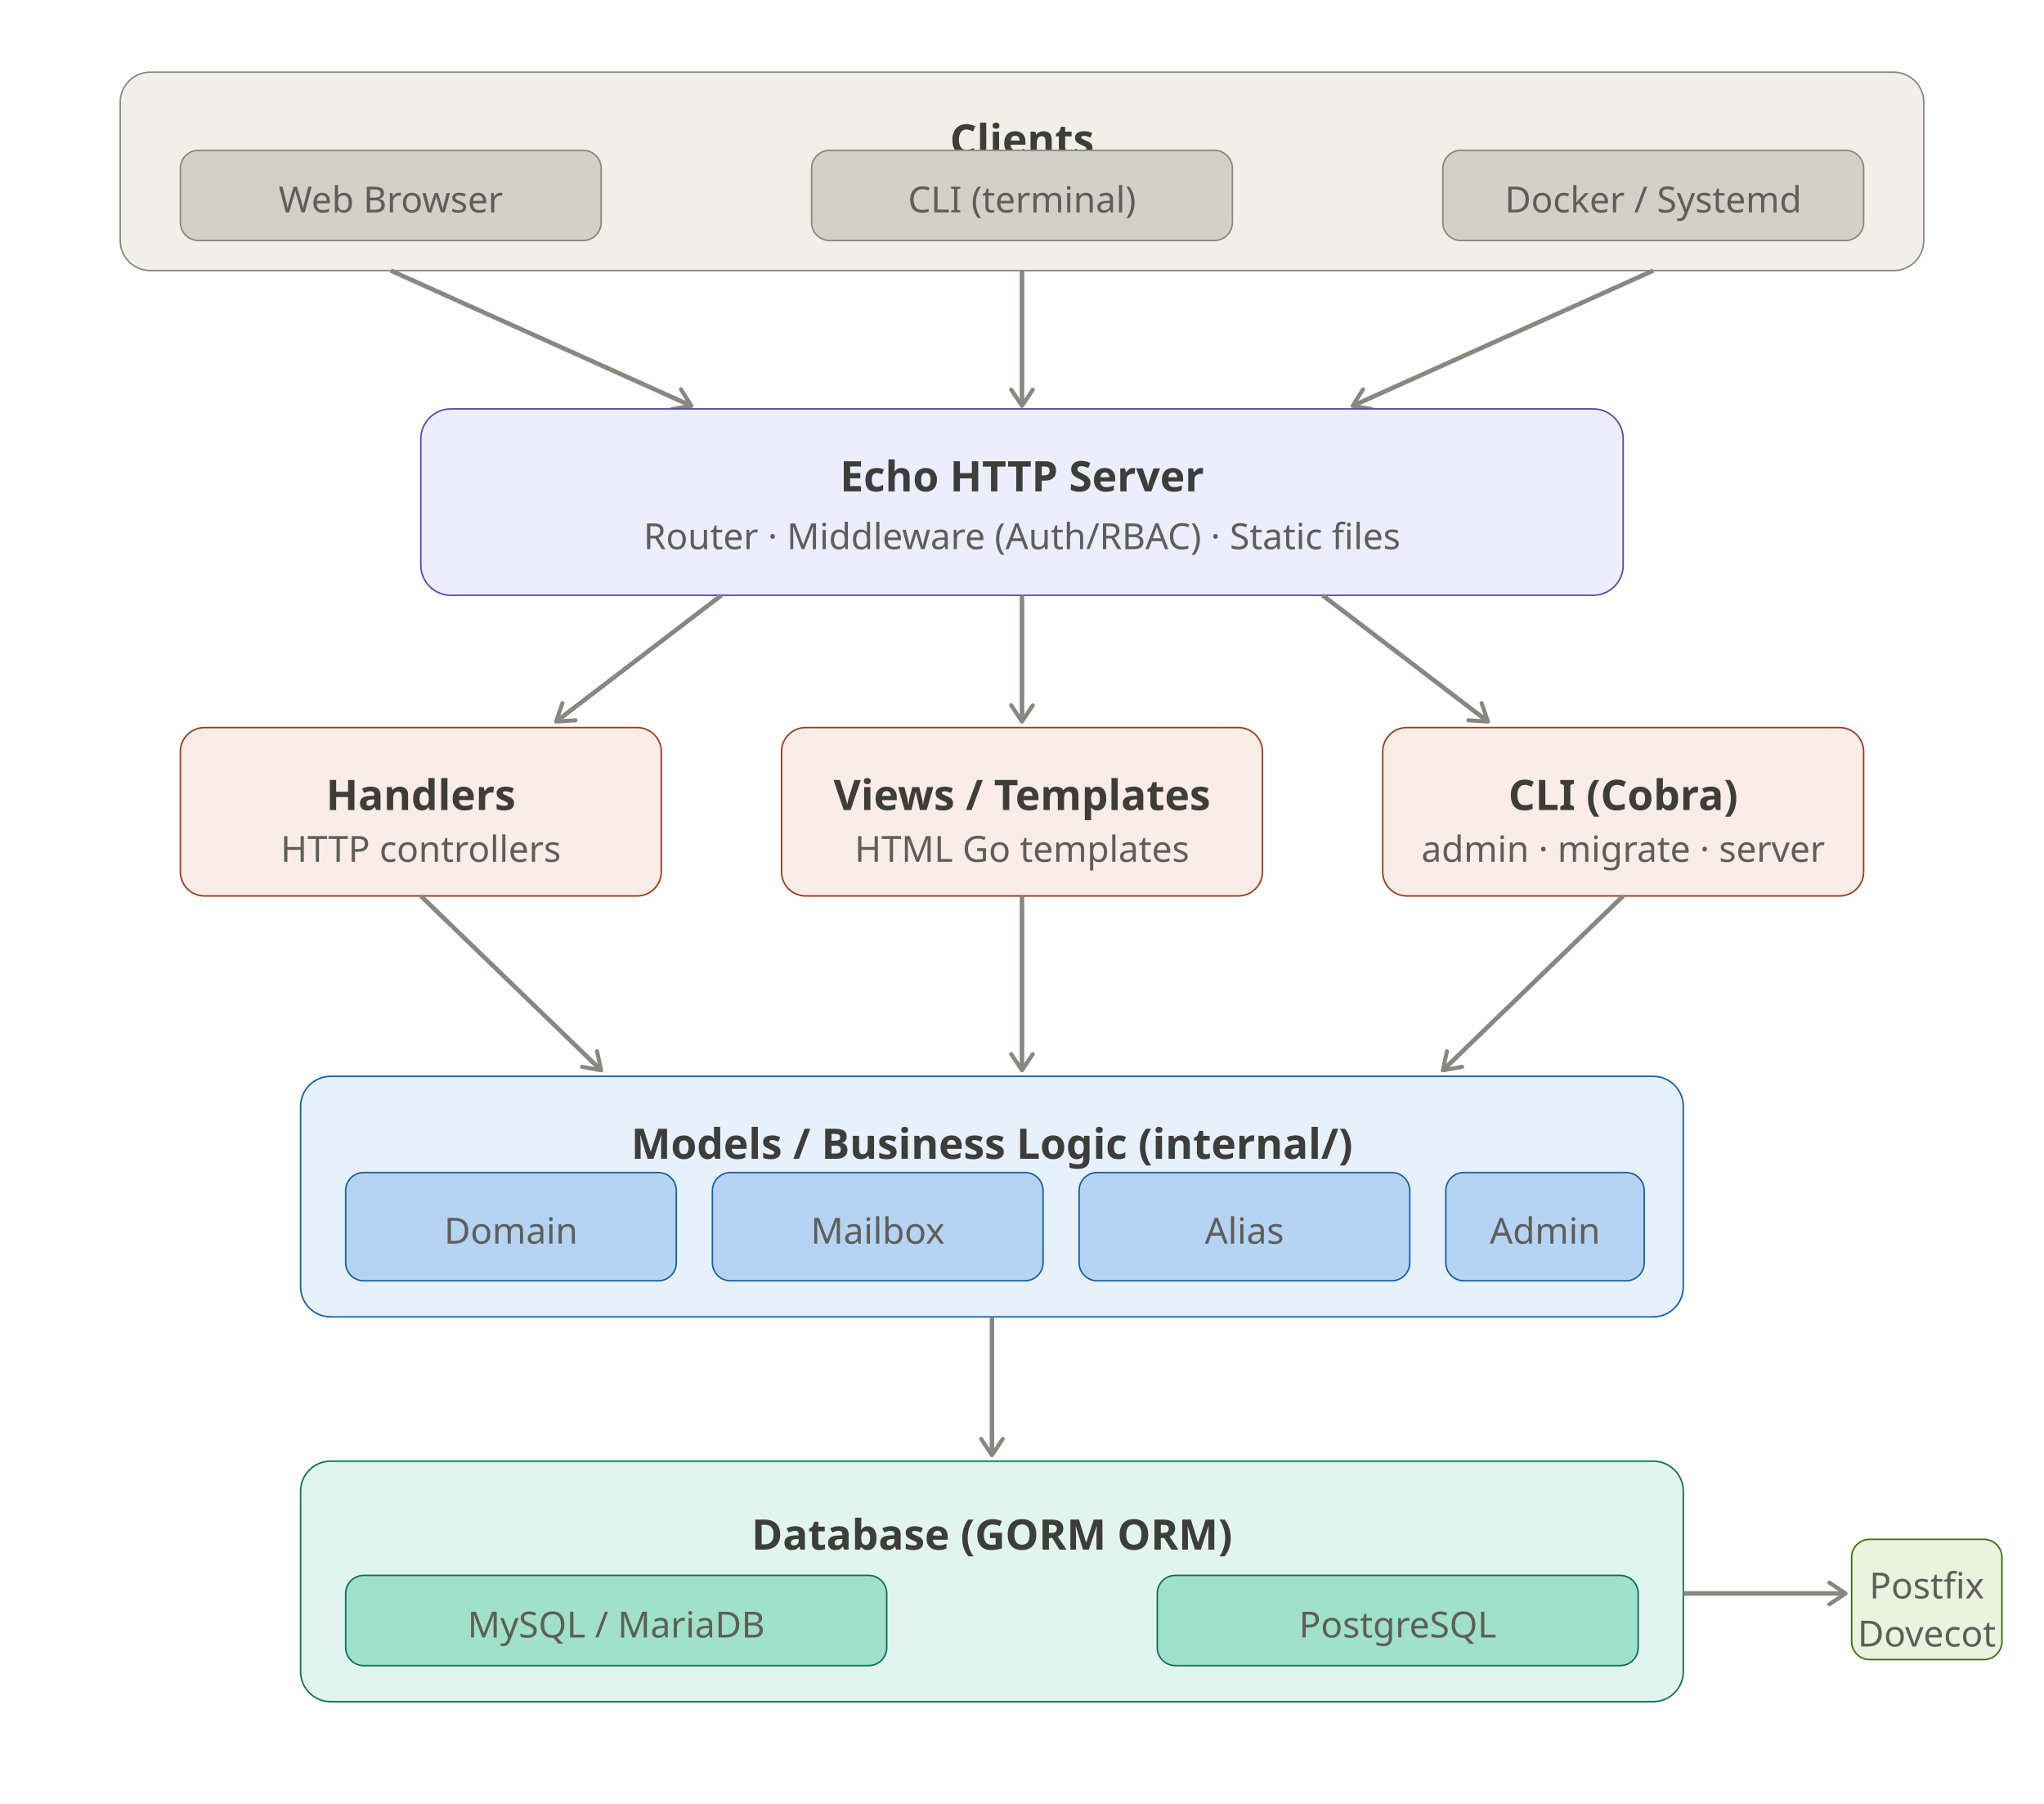
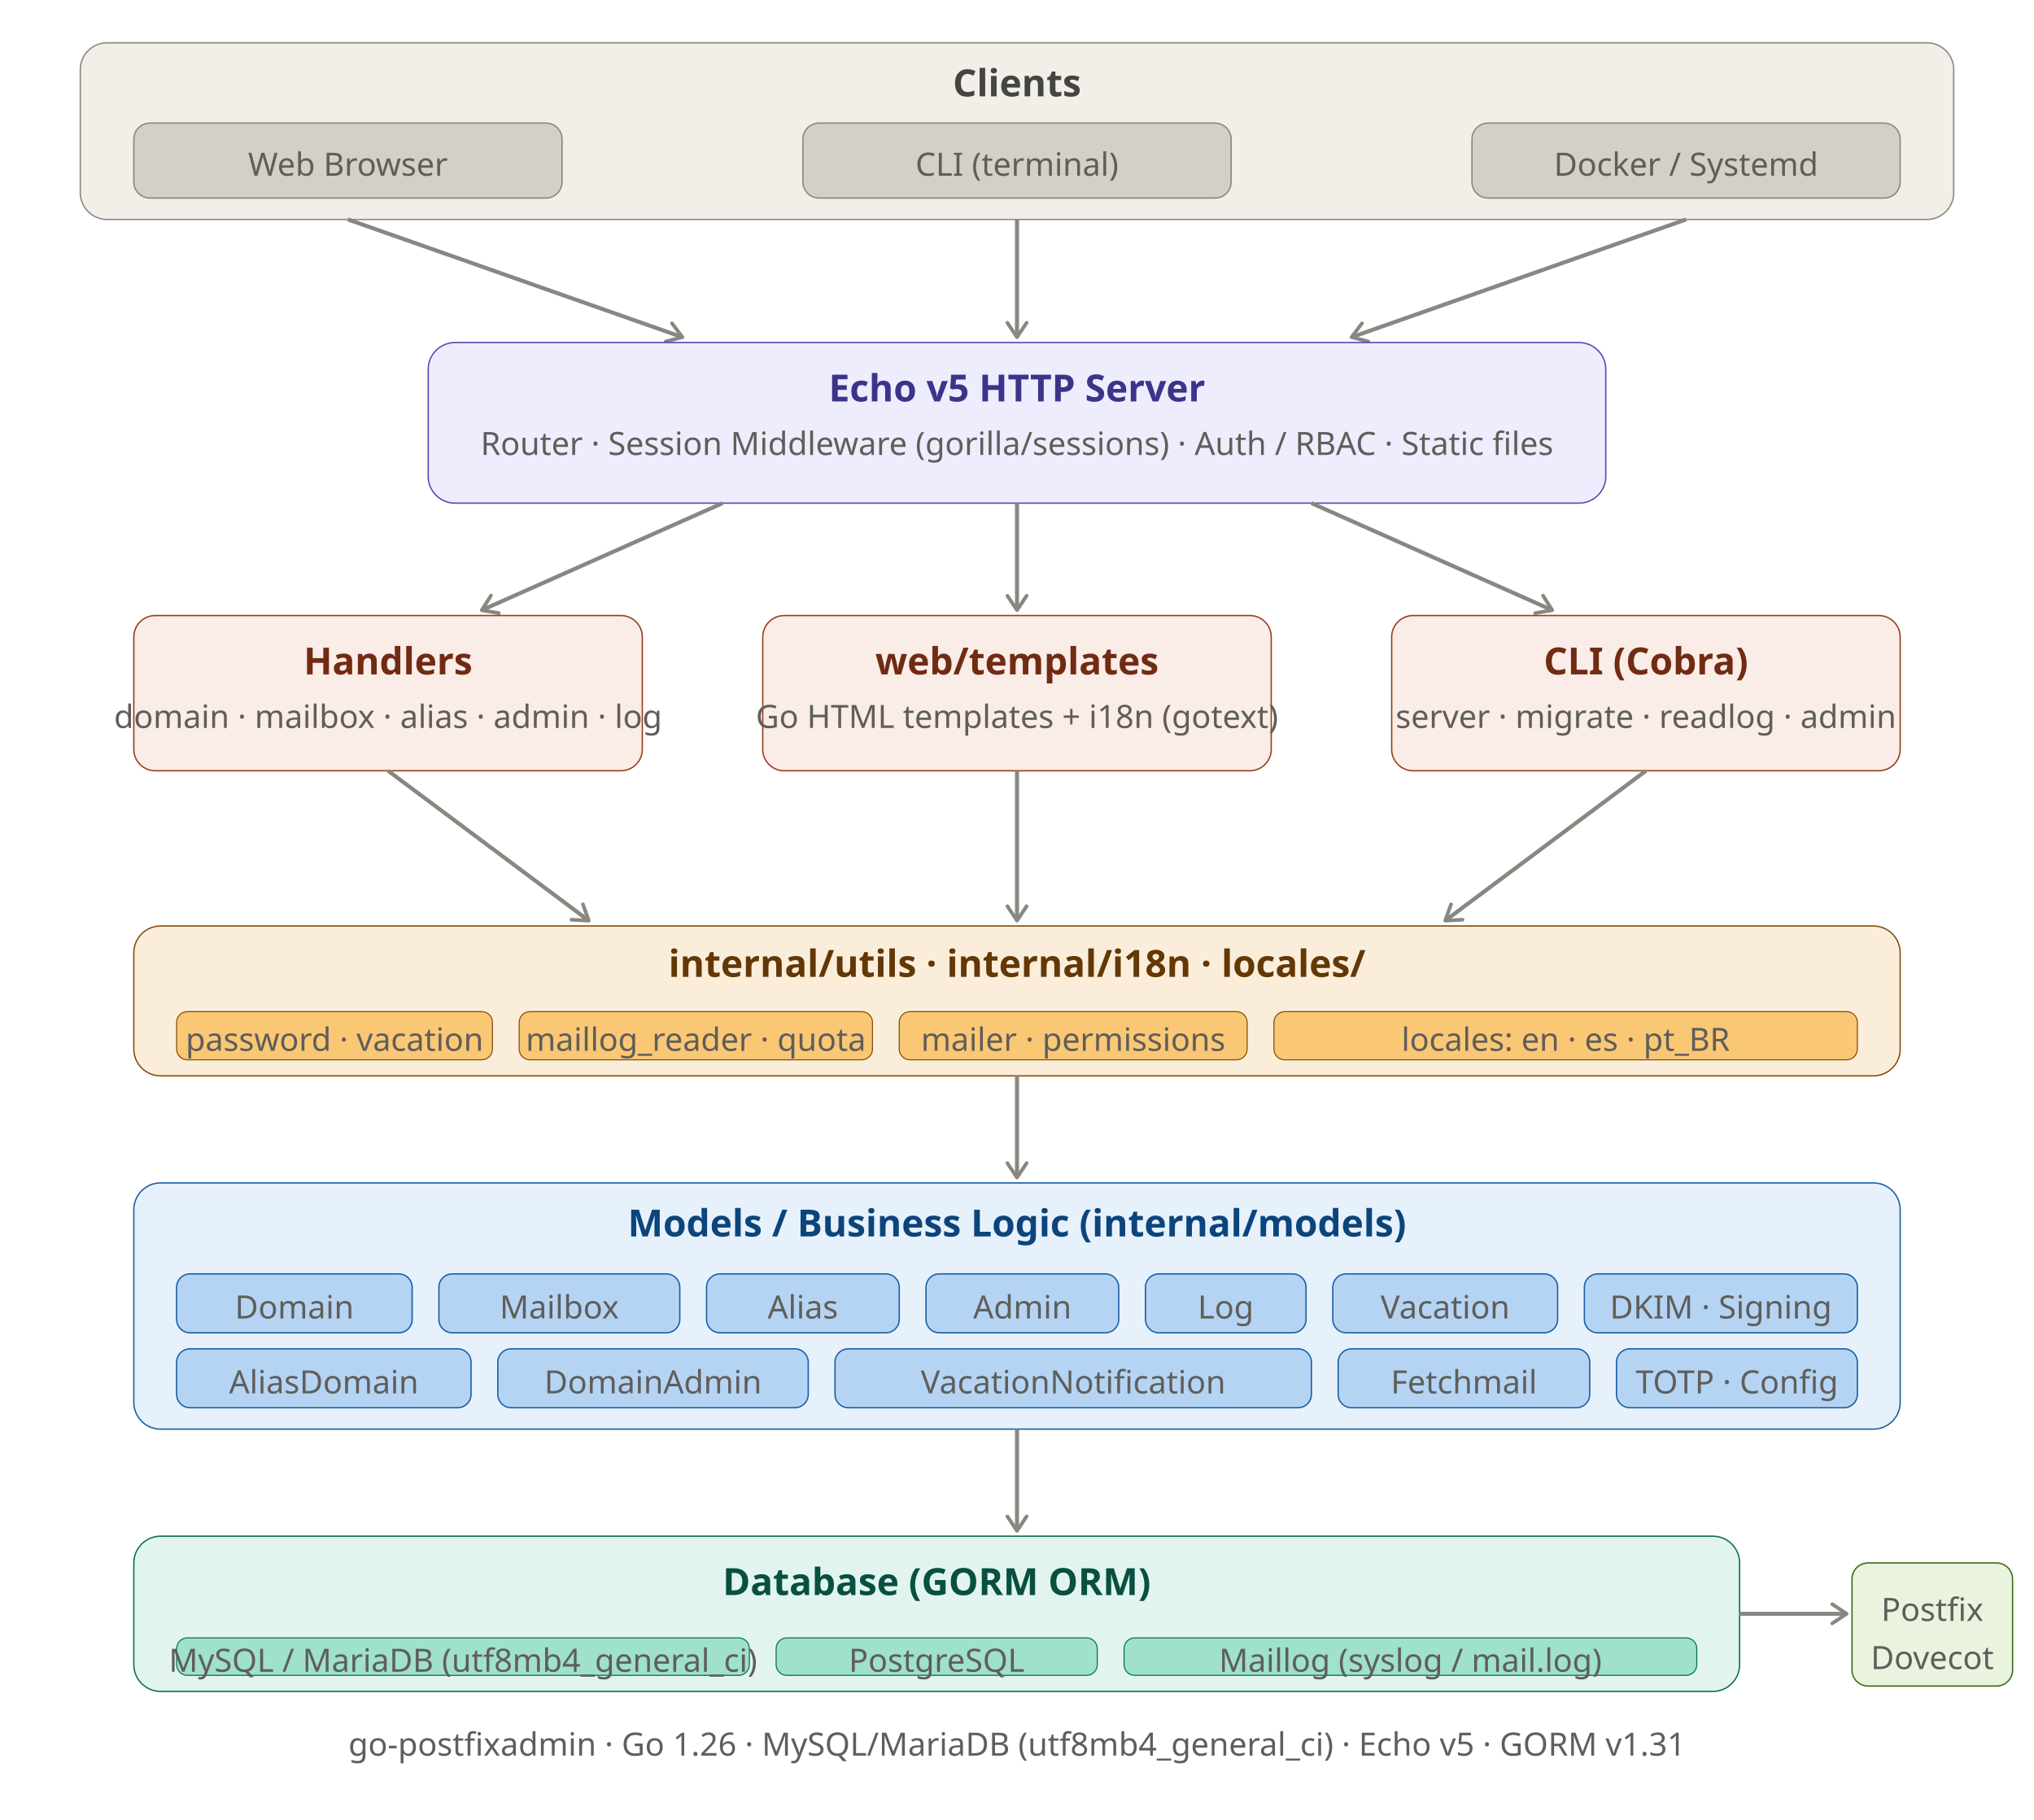
- <svg xmlns="http://www.w3.org/2000/svg" width="100%" viewBox="0 0 680 600">
+ <svg xmlns="http://www.w3.org/2000/svg" width="100%" viewBox="0 0 760 680">
  <defs>
    <style>
-     .t  { font-family: sans-serif; font-size: 14px; font-weight: 400; fill: #3d3d3a; }
    .ts { font-family: sans-serif; font-size: 12px; font-weight: 400; fill: #5f5e5a; }
-     .th { font-family: sans-serif; font-size: 14px; font-weight: 600; fill: #3d3d3a; }
+     .th { font-family: sans-serif; font-size: 14px; font-weight: 600; }
    .arr { fill: none; stroke: #888780; stroke-width: 1.5; }
  </style>
    <marker id="arrow" viewBox="0 0 10 10" refX="8" refY="5" markerWidth="6" markerHeight="6" orient="auto-start-reverse">
      <path d="M2 1L8 5L2 9" fill="none" stroke="#888780" stroke-width="1.5" stroke-linecap="round" stroke-linejoin="round" />
    </marker>
  </defs>
-   <rect x="40" y="24" width="600" height="66" rx="10" fill="#f1efe8" stroke="#888780" stroke-width="0.5" />
-   <text class="th" x="340" y="46" text-anchor="middle" dominant-baseline="central" fill="#444441">Clients</text>
-   <rect x="60" y="50" width="140" height="30" rx="6" fill="#d3d1c7" stroke="#888780" stroke-width="0.5" />
-   <text class="ts" x="130" y="66" text-anchor="middle" dominant-baseline="central" fill="#2c2c2a">Web Browser</text>
-   <rect x="270" y="50" width="140" height="30" rx="6" fill="#d3d1c7" stroke="#888780" stroke-width="0.5" />
-   <text class="ts" x="340" y="66" text-anchor="middle" dominant-baseline="central" fill="#2c2c2a">CLI (terminal)</text>
-   <rect x="480" y="50" width="140" height="30" rx="6" fill="#d3d1c7" stroke="#888780" stroke-width="0.5" />
-   <text class="ts" x="550" y="66" text-anchor="middle" dominant-baseline="central" fill="#2c2c2a">Docker / Systemd</text>
-   <line x1="130" y1="90" x2="230" y2="135" class="arr" marker-end="url(#arrow)" />
-   <line x1="340" y1="90" x2="340" y2="135" class="arr" marker-end="url(#arrow)" />
-   <line x1="550" y1="90" x2="450" y2="135" class="arr" marker-end="url(#arrow)" />
-   <rect x="140" y="136" width="400" height="62" rx="10" fill="#eeedfe" stroke="#534ab7" stroke-width="0.5" />
-   <text class="th" x="340" y="158" text-anchor="middle" dominant-baseline="central" fill="#3c3489">Echo HTTP Server</text>
-   <text class="ts" x="340" y="178" text-anchor="middle" dominant-baseline="central" fill="#534ab7">Router · Middleware (Auth/RBAC) · Static files</text>
-   <line x1="240" y1="198" x2="185" y2="240" class="arr" marker-end="url(#arrow)" />
-   <line x1="340" y1="198" x2="340" y2="240" class="arr" marker-end="url(#arrow)" />
-   <line x1="440" y1="198" x2="495" y2="240" class="arr" marker-end="url(#arrow)" />
-   <rect x="60" y="242" width="160" height="56" rx="8" fill="#faece7" stroke="#993c1d" stroke-width="0.5" />
-   <text class="th" x="140" y="264" text-anchor="middle" dominant-baseline="central" fill="#712b13">Handlers</text>
-   <text class="ts" x="140" y="282" text-anchor="middle" dominant-baseline="central" fill="#993c1d">HTTP controllers</text>
-   <rect x="260" y="242" width="160" height="56" rx="8" fill="#faece7" stroke="#993c1d" stroke-width="0.5" />
-   <text class="th" x="340" y="264" text-anchor="middle" dominant-baseline="central" fill="#712b13">Views / Templates</text>
-   <text class="ts" x="340" y="282" text-anchor="middle" dominant-baseline="central" fill="#993c1d">HTML Go templates</text>
-   <rect x="460" y="242" width="160" height="56" rx="8" fill="#faece7" stroke="#993c1d" stroke-width="0.5" />
-   <text class="th" x="540" y="264" text-anchor="middle" dominant-baseline="central" fill="#712b13">CLI (Cobra)</text>
-   <text class="ts" x="540" y="282" text-anchor="middle" dominant-baseline="central" fill="#993c1d">admin · migrate · server</text>
-   <line x1="140" y1="298" x2="200" y2="356" class="arr" marker-end="url(#arrow)" />
-   <line x1="340" y1="298" x2="340" y2="356" class="arr" marker-end="url(#arrow)" />
-   <line x1="540" y1="298" x2="480" y2="356" class="arr" marker-end="url(#arrow)" />
-   <rect x="100" y="358" width="460" height="80" rx="10" fill="#e6f1fb" stroke="#185fa5" stroke-width="0.5" />
-   <text class="th" x="330" y="380" text-anchor="middle" dominant-baseline="central" fill="#0c447c">Models / Business Logic (internal/)</text>
-   <rect x="115" y="390" width="110" height="36" rx="6" fill="#b5d4f4" stroke="#185fa5" stroke-width="0.5" />
-   <text class="ts" x="170" y="409" text-anchor="middle" dominant-baseline="central" fill="#0c447c">Domain</text>
-   <rect x="237" y="390" width="110" height="36" rx="6" fill="#b5d4f4" stroke="#185fa5" stroke-width="0.5" />
-   <text class="ts" x="292" y="409" text-anchor="middle" dominant-baseline="central" fill="#0c447c">Mailbox</text>
-   <rect x="359" y="390" width="110" height="36" rx="6" fill="#b5d4f4" stroke="#185fa5" stroke-width="0.5" />
-   <text class="ts" x="414" y="409" text-anchor="middle" dominant-baseline="central" fill="#0c447c">Alias</text>
-   <rect x="481" y="390" width="66" height="36" rx="6" fill="#b5d4f4" stroke="#185fa5" stroke-width="0.5" />
-   <text class="ts" x="514" y="409" text-anchor="middle" dominant-baseline="central" fill="#0c447c">Admin</text>
-   <line x1="330" y1="438" x2="330" y2="484" class="arr" marker-end="url(#arrow)" />
-   <rect x="100" y="486" width="460" height="80" rx="10" fill="#e1f5ee" stroke="#0f6e56" stroke-width="0.5" />
-   <text class="th" x="330" y="510" text-anchor="middle" dominant-baseline="central" fill="#085041">Database (GORM ORM)</text>
-   <rect x="115" y="524" width="180" height="30" rx="6" fill="#9fe1cb" stroke="#0f6e56" stroke-width="0.5" />
-   <text class="ts" x="205" y="540" text-anchor="middle" dominant-baseline="central" fill="#04342c">MySQL / MariaDB</text>
-   <rect x="385" y="524" width="160" height="30" rx="6" fill="#9fe1cb" stroke="#0f6e56" stroke-width="0.5" />
-   <text class="ts" x="465" y="540" text-anchor="middle" dominant-baseline="central" fill="#04342c">PostgreSQL</text>
-   <line x1="560" y1="530" x2="614" y2="530" class="arr" marker-end="url(#arrow)" />
-   <rect x="616" y="512" width="50" height="40" rx="6" fill="#eaf3de" stroke="#3b6d11" stroke-width="0.5" />
-   <text class="ts" x="641" y="527" text-anchor="middle" dominant-baseline="central" fill="#27500a">Postfix</text>
-   <text class="ts" x="641" y="543" text-anchor="middle" dominant-baseline="central" fill="#27500a">Dovecot</text>
+   <rect x="30" y="16" width="700" height="66" rx="10" fill="#f1efe8" stroke="#888780" stroke-width="0.5" />
+   <text class="th" x="380" y="36" text-anchor="middle" fill="#444441">Clients</text>
+   <rect x="50" y="46" width="160" height="28" rx="6" fill="#d3d1c7" stroke="#888780" stroke-width="0.5" />
+   <text class="ts" x="130" y="61" text-anchor="middle" dominant-baseline="central" fill="#2c2c2a">Web Browser</text>
+   <rect x="300" y="46" width="160" height="28" rx="6" fill="#d3d1c7" stroke="#888780" stroke-width="0.5" />
+   <text class="ts" x="380" y="61" text-anchor="middle" dominant-baseline="central" fill="#2c2c2a">CLI (terminal)</text>
+   <rect x="550" y="46" width="160" height="28" rx="6" fill="#d3d1c7" stroke="#888780" stroke-width="0.5" />
+   <text class="ts" x="630" y="61" text-anchor="middle" dominant-baseline="central" fill="#2c2c2a">Docker / Systemd</text>
+   <line x1="130" y1="82" x2="255" y2="126" class="arr" marker-end="url(#arrow)" />
+   <line x1="380" y1="82" x2="380" y2="126" class="arr" marker-end="url(#arrow)" />
+   <line x1="630" y1="82" x2="505" y2="126" class="arr" marker-end="url(#arrow)" />
+   <rect x="160" y="128" width="440" height="60" rx="10" fill="#eeedfe" stroke="#534ab7" stroke-width="0.5" />
+   <text class="th" x="380" y="150" text-anchor="middle" fill="#3c3489">Echo v5 HTTP Server</text>
+   <text class="ts" x="380" y="170" text-anchor="middle" fill="#534ab7">Router · Session Middleware (gorilla/sessions) · Auth / RBAC · Static files</text>
+   <line x1="270" y1="188" x2="180" y2="228" class="arr" marker-end="url(#arrow)" />
+   <line x1="380" y1="188" x2="380" y2="228" class="arr" marker-end="url(#arrow)" />
+   <line x1="490" y1="188" x2="580" y2="228" class="arr" marker-end="url(#arrow)" />
+   <rect x="50" y="230" width="190" height="58" rx="8" fill="#faece7" stroke="#993c1d" stroke-width="0.5" />
+   <text class="th" x="145" y="252" text-anchor="middle" fill="#712b13">Handlers</text>
+   <text class="ts" x="145" y="272" text-anchor="middle" fill="#993c1d">domain · mailbox · alias · admin · log</text>
+   <rect x="285" y="230" width="190" height="58" rx="8" fill="#faece7" stroke="#993c1d" stroke-width="0.5" />
+   <text class="th" x="380" y="252" text-anchor="middle" fill="#712b13">web/templates</text>
+   <text class="ts" x="380" y="272" text-anchor="middle" fill="#993c1d">Go HTML templates + i18n (gotext)</text>
+   <rect x="520" y="230" width="190" height="58" rx="8" fill="#faece7" stroke="#993c1d" stroke-width="0.5" />
+   <text class="th" x="615" y="252" text-anchor="middle" fill="#712b13">CLI (Cobra)</text>
+   <text class="ts" x="615" y="272" text-anchor="middle" fill="#993c1d">server · migrate · readlog · admin</text>
+   <line x1="145" y1="288" x2="220" y2="344" class="arr" marker-end="url(#arrow)" />
+   <line x1="380" y1="288" x2="380" y2="344" class="arr" marker-end="url(#arrow)" />
+   <line x1="615" y1="288" x2="540" y2="344" class="arr" marker-end="url(#arrow)" />
+   <rect x="50" y="346" width="660" height="56" rx="10" fill="#faeeda" stroke="#854f0b" stroke-width="0.5" />
+   <text class="th" x="380" y="365" text-anchor="middle" fill="#633806">internal/utils · internal/i18n · locales/</text>
+   <rect x="66" y="378" width="118" height="18" rx="4" fill="#fac775" stroke="#854f0b" stroke-width="0.4" />
+   <text class="ts" x="125" y="388" text-anchor="middle" dominant-baseline="central" fill="#633806">password · vacation</text>
+   <rect x="194" y="378" width="132" height="18" rx="4" fill="#fac775" stroke="#854f0b" stroke-width="0.4" />
+   <text class="ts" x="260" y="388" text-anchor="middle" dominant-baseline="central" fill="#633806">maillog_reader · quota</text>
+   <rect x="336" y="378" width="130" height="18" rx="4" fill="#fac775" stroke="#854f0b" stroke-width="0.4" />
+   <text class="ts" x="401" y="388" text-anchor="middle" dominant-baseline="central" fill="#633806">mailer · permissions</text>
+   <rect x="476" y="378" width="218" height="18" rx="4" fill="#fac775" stroke="#854f0b" stroke-width="0.4" />
+   <text class="ts" x="585" y="388" text-anchor="middle" dominant-baseline="central" fill="#633806">locales: en · es · pt_BR</text>
+   <line x1="380" y1="402" x2="380" y2="440" class="arr" marker-end="url(#arrow)" />
+   <rect x="50" y="442" width="660" height="92" rx="10" fill="#e6f1fb" stroke="#185fa5" stroke-width="0.5" />
+   <text class="th" x="380" y="462" text-anchor="middle" fill="#0c447c">Models / Business Logic  (internal/models)</text>
+   <rect x="66" y="476" width="88" height="22" rx="5" fill="#b5d4f4" stroke="#185fa5" stroke-width="0.5" />
+   <text class="ts" x="110" y="488" text-anchor="middle" dominant-baseline="central" fill="#0c447c">Domain</text>
+   <rect x="164" y="476" width="90" height="22" rx="5" fill="#b5d4f4" stroke="#185fa5" stroke-width="0.5" />
+   <text class="ts" x="209" y="488" text-anchor="middle" dominant-baseline="central" fill="#0c447c">Mailbox</text>
+   <rect x="264" y="476" width="72" height="22" rx="5" fill="#b5d4f4" stroke="#185fa5" stroke-width="0.5" />
+   <text class="ts" x="300" y="488" text-anchor="middle" dominant-baseline="central" fill="#0c447c">Alias</text>
+   <rect x="346" y="476" width="72" height="22" rx="5" fill="#b5d4f4" stroke="#185fa5" stroke-width="0.5" />
+   <text class="ts" x="382" y="488" text-anchor="middle" dominant-baseline="central" fill="#0c447c">Admin</text>
+   <rect x="428" y="476" width="60" height="22" rx="5" fill="#b5d4f4" stroke="#185fa5" stroke-width="0.5" />
+   <text class="ts" x="458" y="488" text-anchor="middle" dominant-baseline="central" fill="#0c447c">Log</text>
+   <rect x="498" y="476" width="84" height="22" rx="5" fill="#b5d4f4" stroke="#185fa5" stroke-width="0.5" />
+   <text class="ts" x="540" y="488" text-anchor="middle" dominant-baseline="central" fill="#0c447c">Vacation</text>
+   <rect x="592" y="476" width="102" height="22" rx="5" fill="#b5d4f4" stroke="#185fa5" stroke-width="0.5" />
+   <text class="ts" x="643" y="488" text-anchor="middle" dominant-baseline="central" fill="#0c447c">DKIM · Signing</text>
+   <rect x="66" y="504" width="110" height="22" rx="5" fill="#b5d4f4" stroke="#185fa5" stroke-width="0.5" />
+   <text class="ts" x="121" y="516" text-anchor="middle" dominant-baseline="central" fill="#0c447c">AliasDomain</text>
+   <rect x="186" y="504" width="116" height="22" rx="5" fill="#b5d4f4" stroke="#185fa5" stroke-width="0.5" />
+   <text class="ts" x="244" y="516" text-anchor="middle" dominant-baseline="central" fill="#0c447c">DomainAdmin</text>
+   <rect x="312" y="504" width="178" height="22" rx="5" fill="#b5d4f4" stroke="#185fa5" stroke-width="0.5" />
+   <text class="ts" x="401" y="516" text-anchor="middle" dominant-baseline="central" fill="#0c447c">VacationNotification</text>
+   <rect x="500" y="504" width="94" height="22" rx="5" fill="#b5d4f4" stroke="#185fa5" stroke-width="0.5" />
+   <text class="ts" x="547" y="516" text-anchor="middle" dominant-baseline="central" fill="#0c447c">Fetchmail</text>
+   <rect x="604" y="504" width="90" height="22" rx="5" fill="#b5d4f4" stroke="#185fa5" stroke-width="0.5" />
+   <text class="ts" x="649" y="516" text-anchor="middle" dominant-baseline="central" fill="#0c447c">TOTP · Config</text>
+   <line x1="380" y1="534" x2="380" y2="572" class="arr" marker-end="url(#arrow)" />
+   <rect x="50" y="574" width="600" height="58" rx="10" fill="#e1f5ee" stroke="#0f6e56" stroke-width="0.5" />
+   <text class="th" x="350" y="596" text-anchor="middle" fill="#085041">Database (GORM ORM)</text>
+   <rect x="66" y="612" width="214" height="14" rx="4" fill="#9fe1cb" stroke="#0f6e56" stroke-width="0.4" />
+   <text class="ts" x="173" y="620" text-anchor="middle" dominant-baseline="central" fill="#04342c">MySQL / MariaDB (utf8mb4_general_ci)</text>
+   <rect x="290" y="612" width="120" height="14" rx="4" fill="#9fe1cb" stroke="#0f6e56" stroke-width="0.4" />
+   <text class="ts" x="350" y="620" text-anchor="middle" dominant-baseline="central" fill="#04342c">PostgreSQL</text>
+   <rect x="420" y="612" width="214" height="14" rx="4" fill="#9fe1cb" stroke="#0f6e56" stroke-width="0.4" />
+   <text class="ts" x="527" y="620" text-anchor="middle" dominant-baseline="central" fill="#04342c">Maillog (syslog / mail.log)</text>
+   <line x1="650" y1="603" x2="690" y2="603" class="arr" marker-end="url(#arrow)" />
+   <rect x="692" y="584" width="60" height="46" rx="6" fill="#eaf3de" stroke="#3b6d11" stroke-width="0.5" />
+   <text class="ts" x="722" y="601" text-anchor="middle" dominant-baseline="central" fill="#27500a">Postfix</text>
+   <text class="ts" x="722" y="619" text-anchor="middle" dominant-baseline="central" fill="#27500a">Dovecot</text>
+   <text class="ts" x="380" y="656" text-anchor="middle" fill="#888780">go-postfixadmin · Go 1.26 · MySQL/MariaDB (utf8mb4_general_ci) · Echo v5 · GORM v1.31</text>
</svg>
